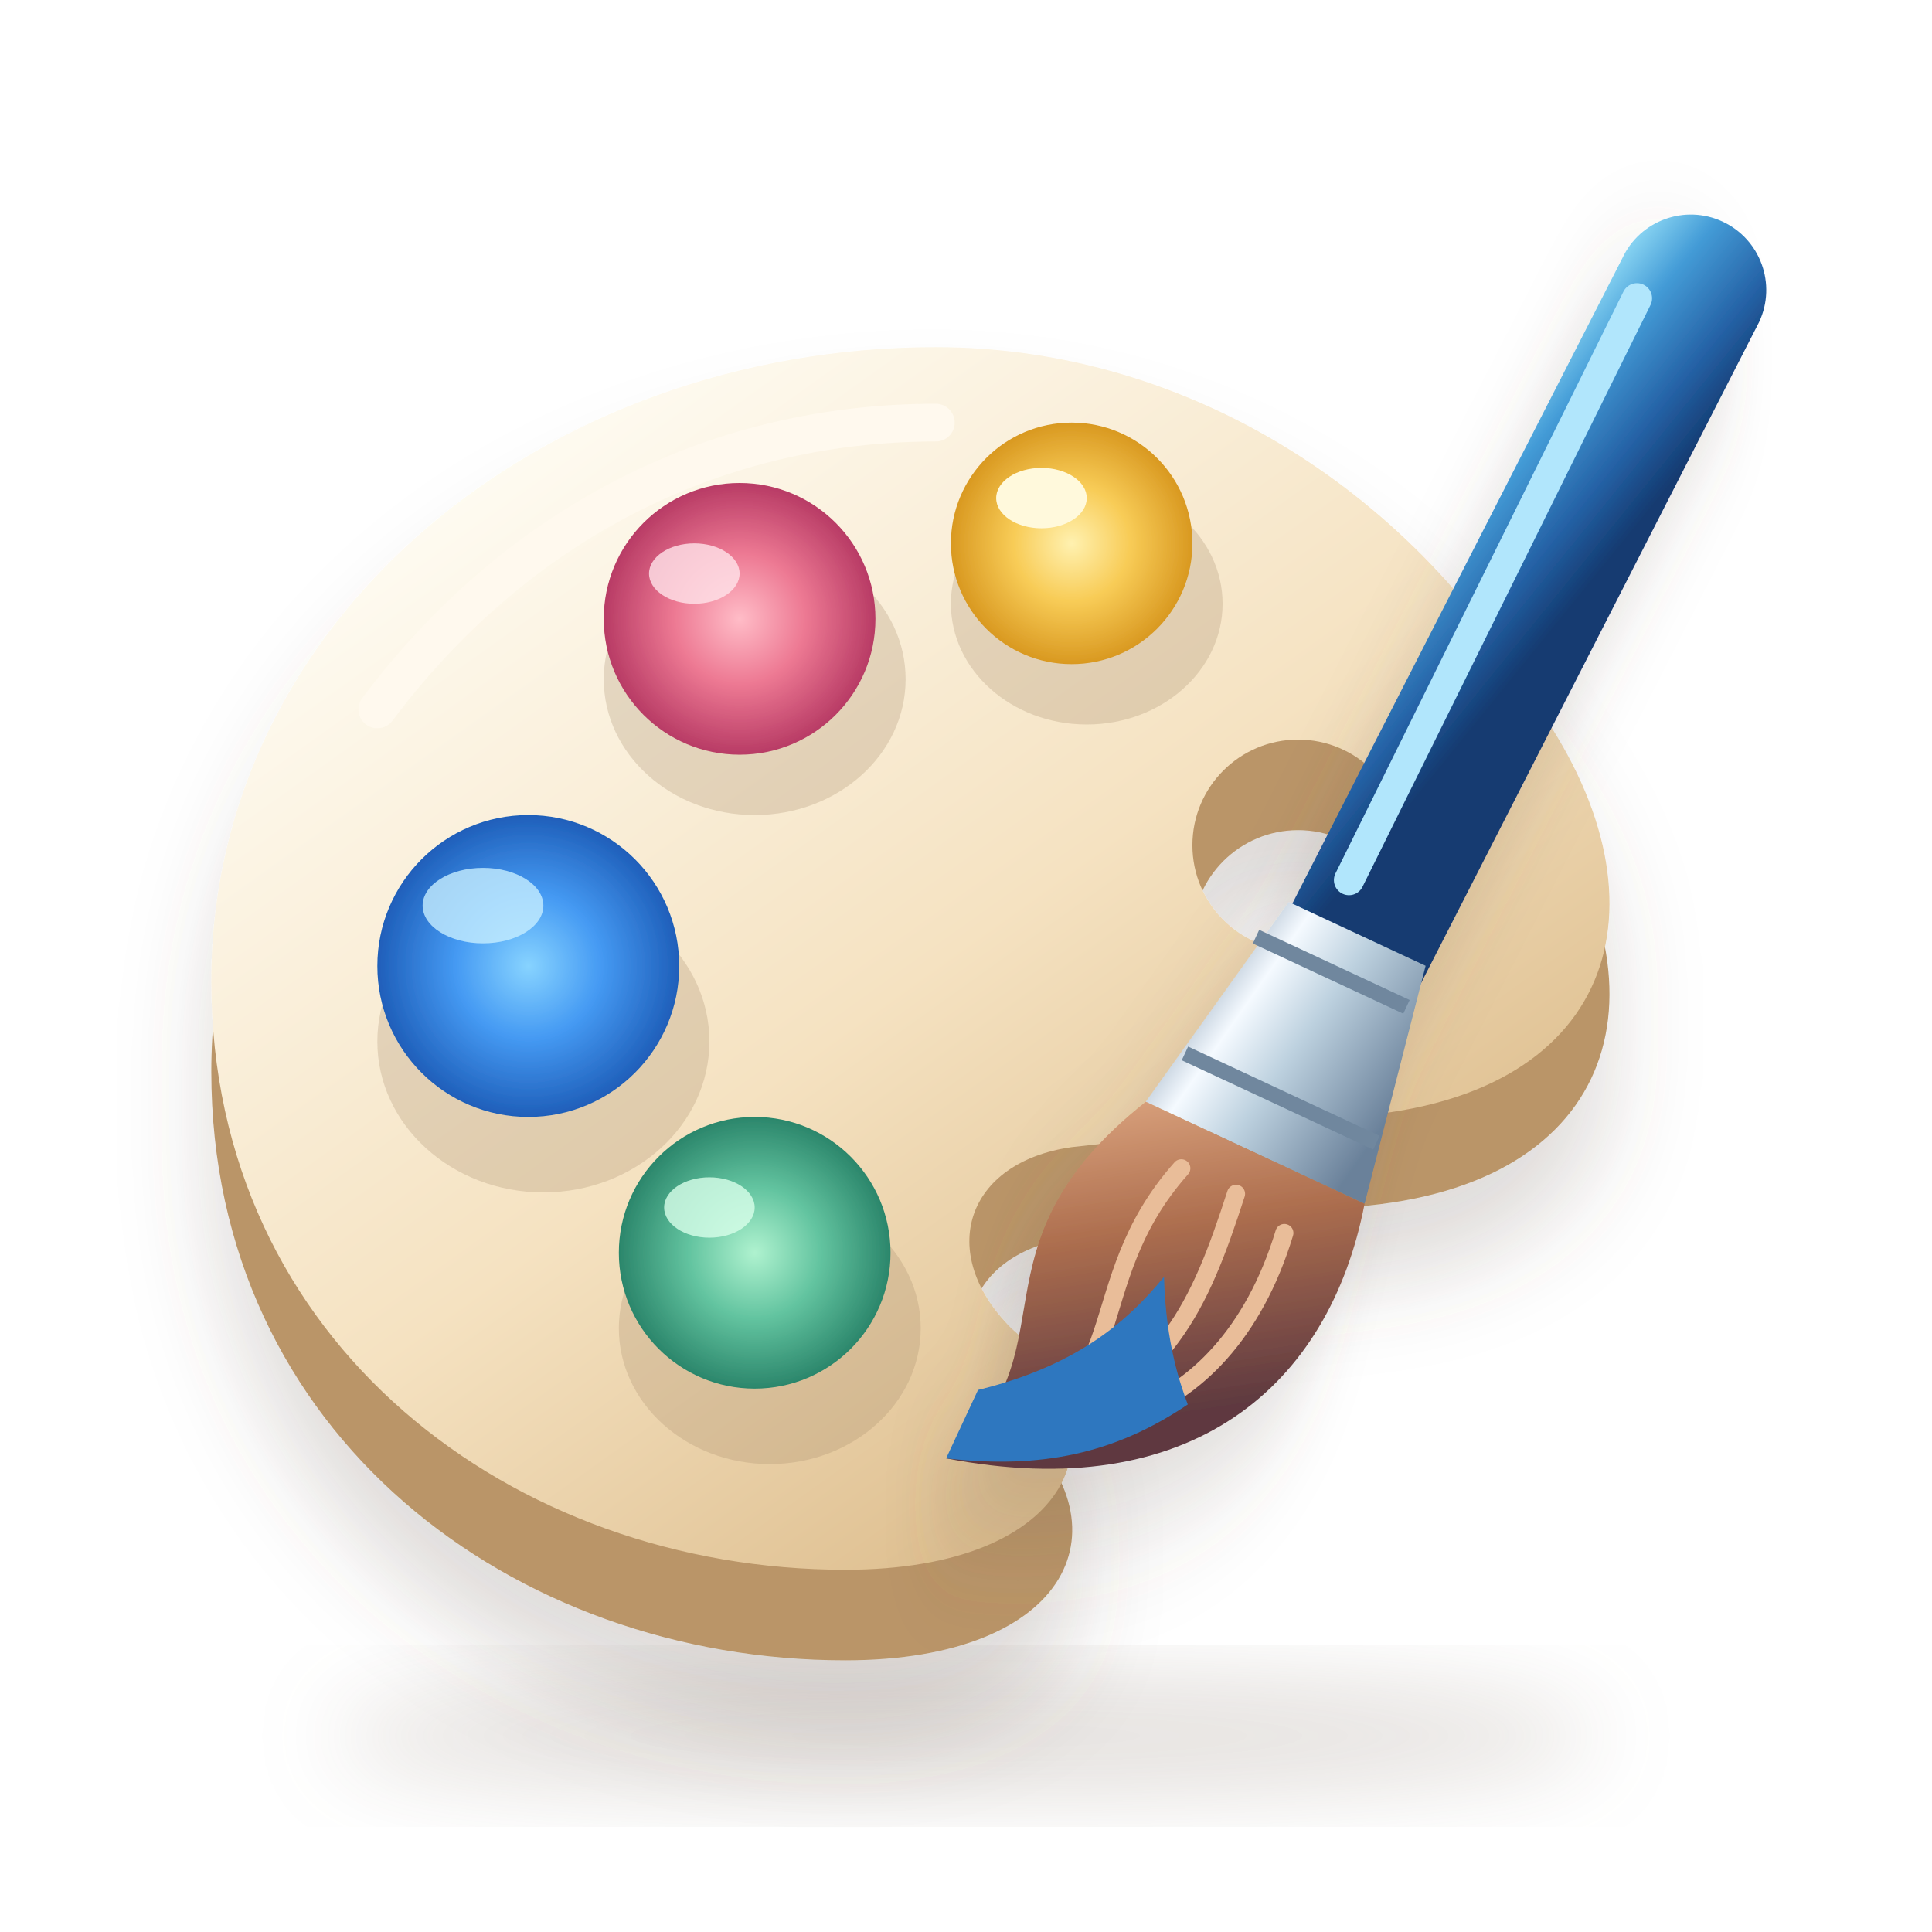
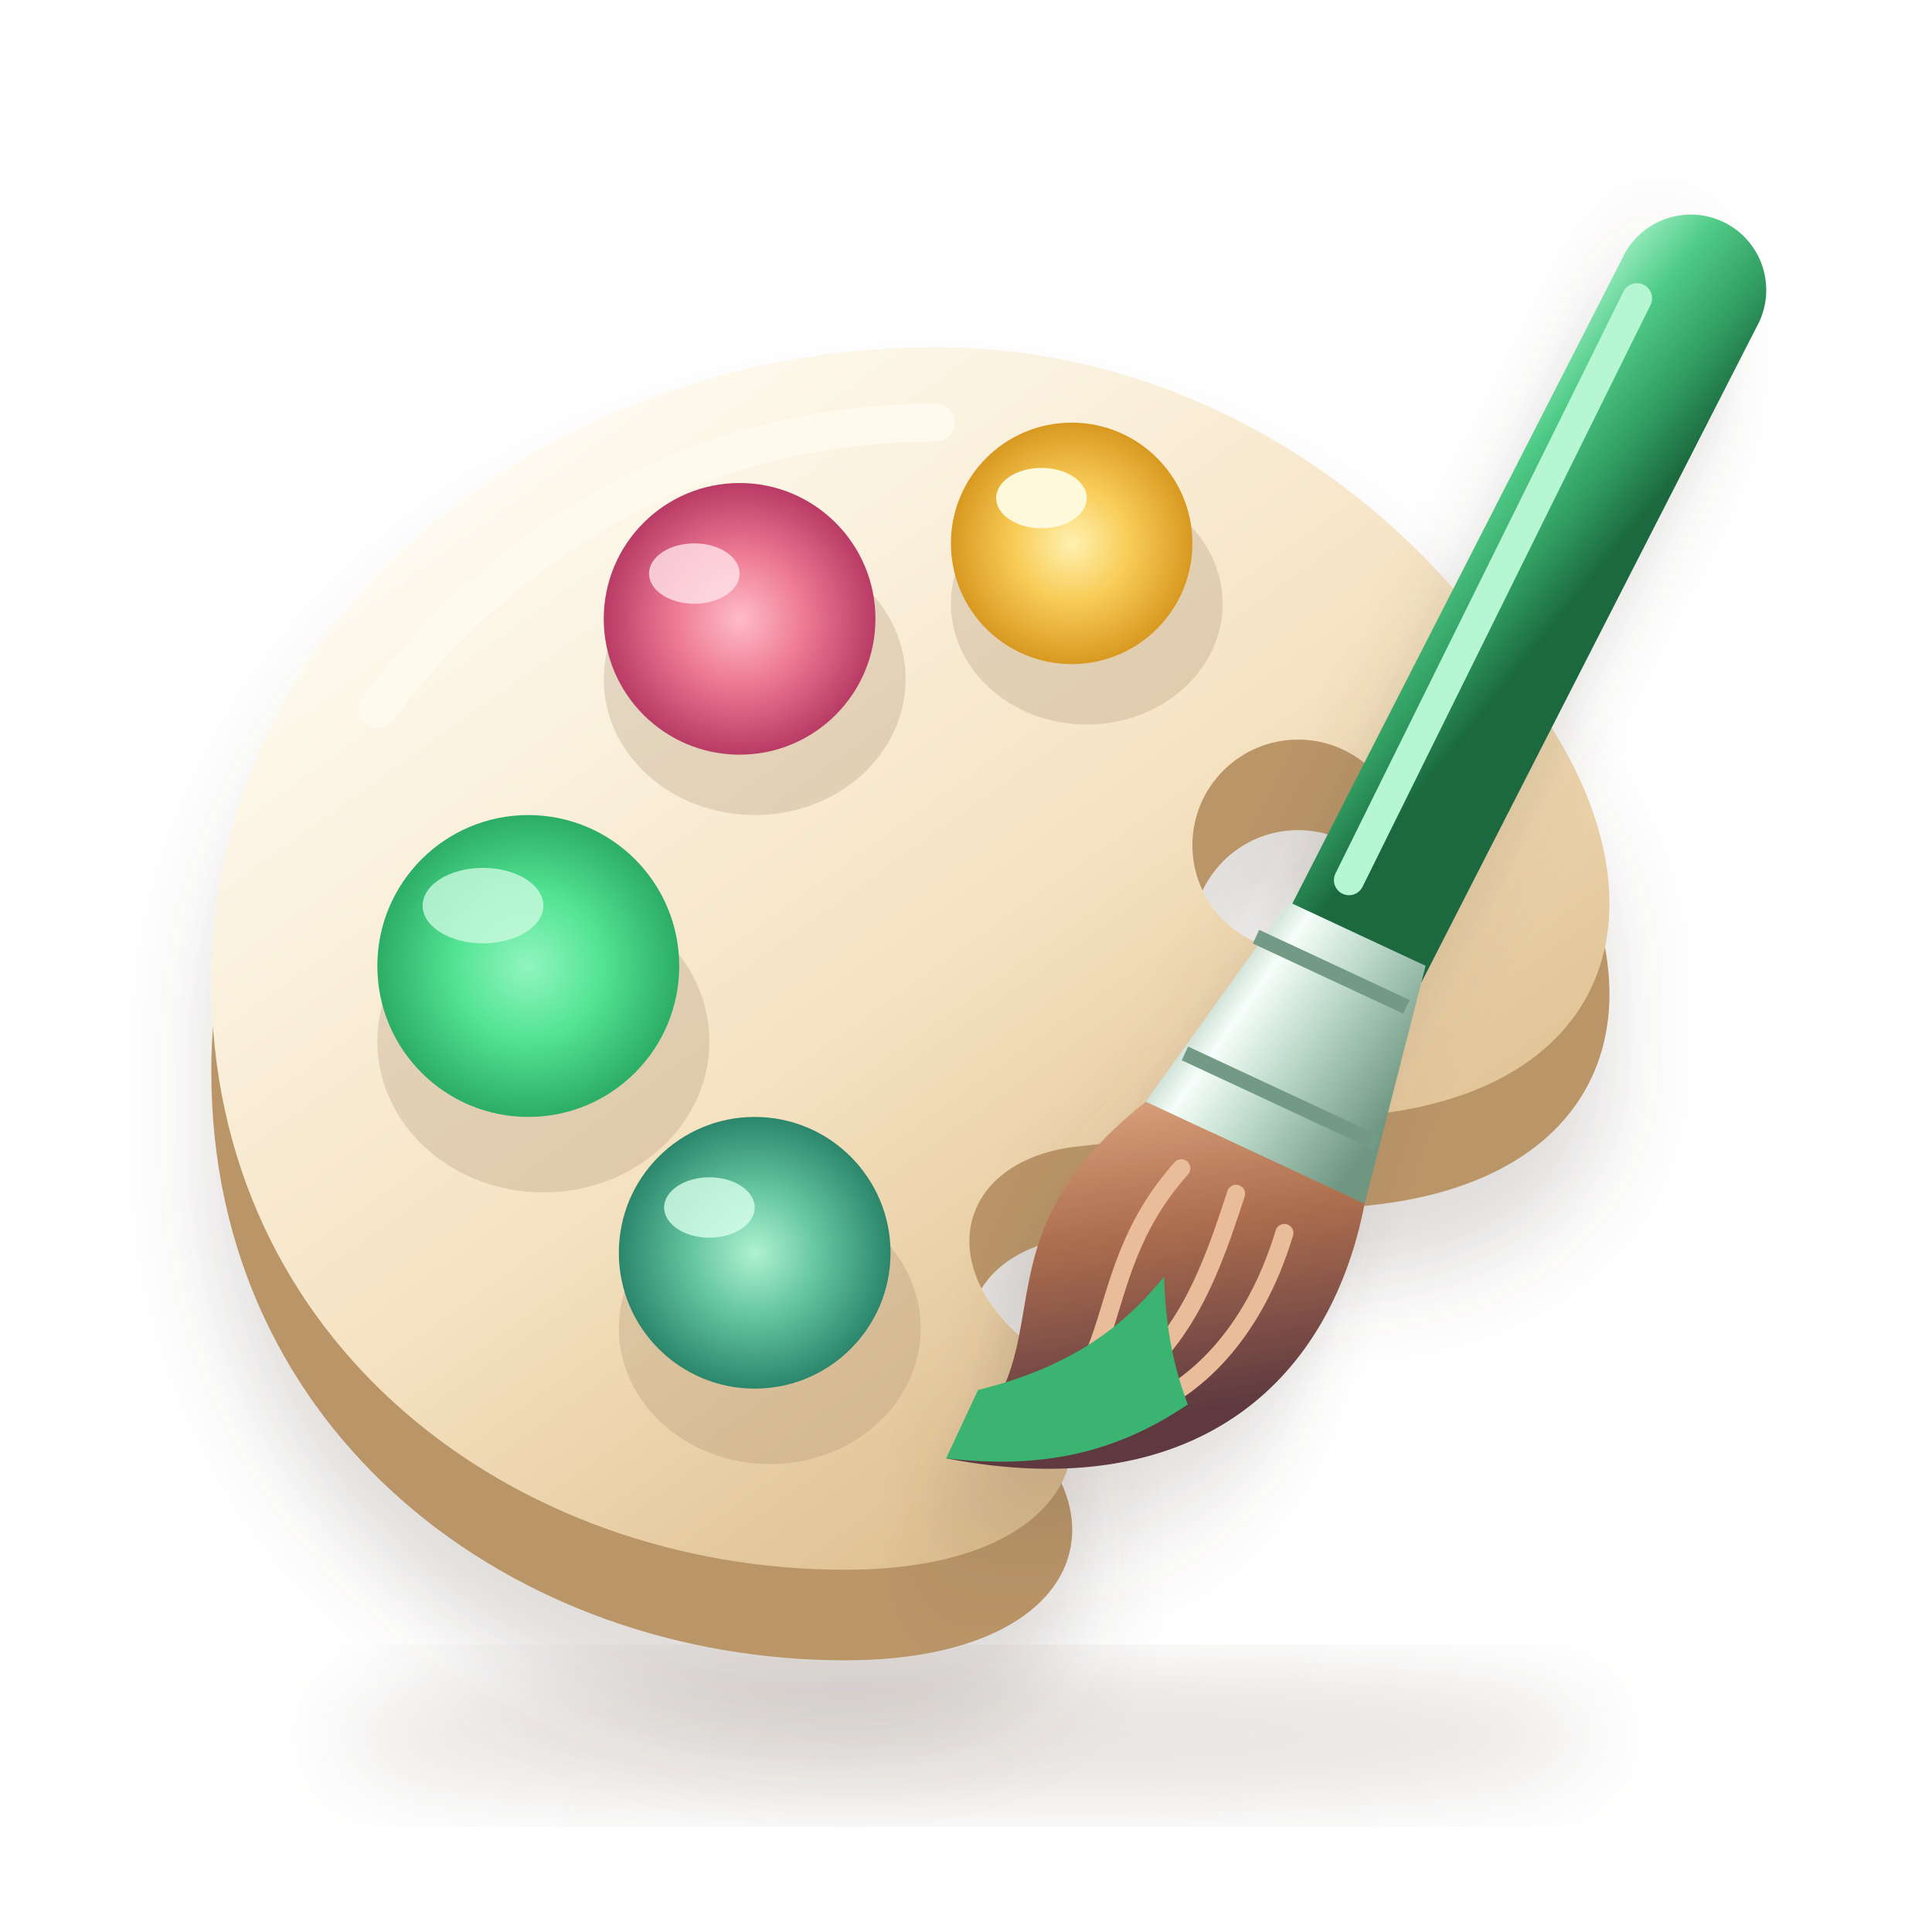
<svg xmlns="http://www.w3.org/2000/svg" width="128" height="128" viewBox="0 0 128 128" fill="none">
  <defs>
    <linearGradient id="palette" x1="32" y1="27" x2="87" y2="104" gradientUnits="userSpaceOnUse">
      <stop stop-color="#FFFDF5" />
      <stop offset=".5" stop-color="#F5E2C1" />
      <stop offset="1" stop-color="#D5B17C" />
    </linearGradient>
    <linearGradient id="handle" x1="86" y1="21" x2="98" y2="24" gradientUnits="userSpaceOnUse">
-       <stop stop-color="#8DD8F4" />
-       <stop offset=".3" stop-color="#449CD7" />
-       <stop offset=".7" stop-color="#2562A6" />
-       <stop offset="1" stop-color="#143B71" />
+       <stop stop-color="#96ebbc" />
+       <stop offset=".3" stop-color="#50cb87" />
+       <stop offset=".7" stop-color="#309b60" />
+       <stop offset="1" stop-color="#1c693f" />
    </linearGradient>
    <linearGradient id="metal" x1="82" y1="65" x2="99" y2="68" gradientUnits="userSpaceOnUse">
-       <stop stop-color="#8299B0" />
-       <stop offset=".3" stop-color="#F5FAFF" />
-       <stop offset=".55" stop-color="#BDD1DF" />
-       <stop offset="1" stop-color="#6A819A" />
+       <stop stop-color="#86ac97" />
+       <stop offset=".3" stop-color="#f6fefa" />
+       <stop offset=".55" stop-color="#c0dccd" />
+       <stop offset="1" stop-color="#6e9680" />
    </linearGradient>
    <linearGradient id="bristles" x1="81" y1="75" x2="95" y2="96" gradientUnits="userSpaceOnUse">
      <stop stop-color="#ECB790" />
      <stop offset=".5" stop-color="#AE6F4F" />
      <stop offset="1" stop-color="#5E3940" />
    </linearGradient>
    <radialGradient id="blue">
-       <stop stop-color="#87D3FF" />
-       <stop offset=".48" stop-color="#459AF3" />
-       <stop offset="1" stop-color="#1F5FBA" />
+       <stop stop-color="#91f5be" />
+       <stop offset=".48" stop-color="#54e495" />
+       <stop offset="1" stop-color="#2cad66" />
    </radialGradient>
    <radialGradient id="rose">
      <stop stop-color="#FFBCC7" />
      <stop offset=".48" stop-color="#ED7993" />
      <stop offset="1" stop-color="#B83B65" />
    </radialGradient>
    <radialGradient id="gold">
      <stop stop-color="#FFF1B0" />
      <stop offset=".48" stop-color="#F8CC57" />
      <stop offset="1" stop-color="#D99921" />
    </radialGradient>
    <radialGradient id="green">
      <stop stop-color="#AFF2CF" />
      <stop offset=".48" stop-color="#63C4A0" />
      <stop offset="1" stop-color="#2B866B" />
    </radialGradient>
    <filter id="shadow" x="-40%" y="-40%" width="180%" height="200%">
      <feDropShadow dx="0" dy="5" stdDeviation="3" flood-color="#614F47" flood-opacity=".2" />
    </filter>
    <filter id="ground">
      <feGaussianBlur stdDeviation="3" />
    </filter>
  </defs>
  <ellipse cx="64" cy="115" rx="42" ry="5" fill="#5F4938" opacity=".15" filter="url(#ground)" />
  <g filter="url(#shadow)">
    <path fill-rule="evenodd" d="M62 29C36 29 14 47 14 71c0 24 20 39 42 39 15 0 19-9 11-16-5-5-3-11 4-12l18-2c18-1 22-14 13-27-8-14-23-24-40-24Zm24 26a7 7 0 1 0 0 14 7 7 0 0 0 0-14Z" fill="#BA9568" />
    <path fill-rule="evenodd" d="M62 23C36 23 14 41 14 65c0 24 20 39 42 39 15 0 19-9 11-16-5-5-3-11 4-12l18-2c18-1 22-14 13-27-8-14-23-24-40-24Zm24 26a7 7 0 1 0 0 14 7 7 0 0 0 0-14Z" fill="url(#palette)" />
    <path d="M25 47c9-12 22-19 37-19" stroke="#FFF9EE" stroke-width="2.5" stroke-linecap="round" />
    <ellipse cx="36" cy="69" rx="11" ry="10" fill="#A08465" opacity=".25" />
    <circle cx="35" cy="64" r="10" fill="url(#blue)" />
-     <ellipse cx="32" cy="60" rx="4" ry="2.5" fill="#C5EDFF" opacity=".8" />
+     <ellipse cx="32" cy="60" rx="4" ry="2.5" fill="#cafae0" opacity=".8" />
    <ellipse cx="50" cy="45" rx="10" ry="9" fill="#A08465" opacity=".25" />
    <circle cx="49" cy="41" r="9" fill="url(#rose)" />
    <ellipse cx="46" cy="38" rx="3" ry="2" fill="#FFE4EA" opacity=".8" />
    <ellipse cx="72" cy="40" rx="9" ry="8" fill="#A08465" opacity=".25" />
    <circle cx="71" cy="36" r="8" fill="url(#gold)" />
    <ellipse cx="69" cy="33" rx="3" ry="2" fill="#FFF9DC" />
    <ellipse cx="51" cy="88" rx="10" ry="9" fill="#A08465" opacity=".25" />
    <circle cx="50" cy="83" r="9" fill="url(#green)" />
    <ellipse cx="47" cy="80" rx="3" ry="2" fill="#D8FFEA" opacity=".8" />
  </g>
  <g transform="rotate(25 93 60)" filter="url(#shadow)">
    <path d="M88 15a5 5 0 0 1 10 0l-2 55H86l2-55Z" fill="url(#handle)" />
-     <path d="m90 17-1 43" stroke="#B1E6FC" stroke-width="2" stroke-linecap="round" />
+     <path d="m90 17-1 43" stroke="#b7f6d3" stroke-width="2" stroke-linecap="round" />
    <path d="M86 63h10l3 16H83l3-16Z" fill="url(#metal)" />
-     <path d="M85 66h11m-12 9h14" stroke="#6F879E" stroke-width="1" />
+     <path d="M85 66h11m-12 9h14" stroke="#739a85" stroke-width="1" />
    <path d="M83 79h16c3 12-2 23-18 27 5-10-5-13 2-27Z" fill="url(#bristles)" />
    <path d="M87 82c-3 10 4 15-4 22m8-22c1 8 1 13-5 20m9-19c1 7-1 12-4 15" stroke="#E9BD99" stroke-width="1.2" stroke-linecap="round" />
-     <path d="M81 101c5-4 7-8 8-12 2 4 4 6 5 7-3 5-7 8-13 10v-5Z" fill="#2F77BF" />
+     <path d="M81 101c5-4 7-8 8-12 2 4 4 6 5 7-3 5-7 8-13 10v-5Z" fill="#3bb371" />
  </g>
</svg>
